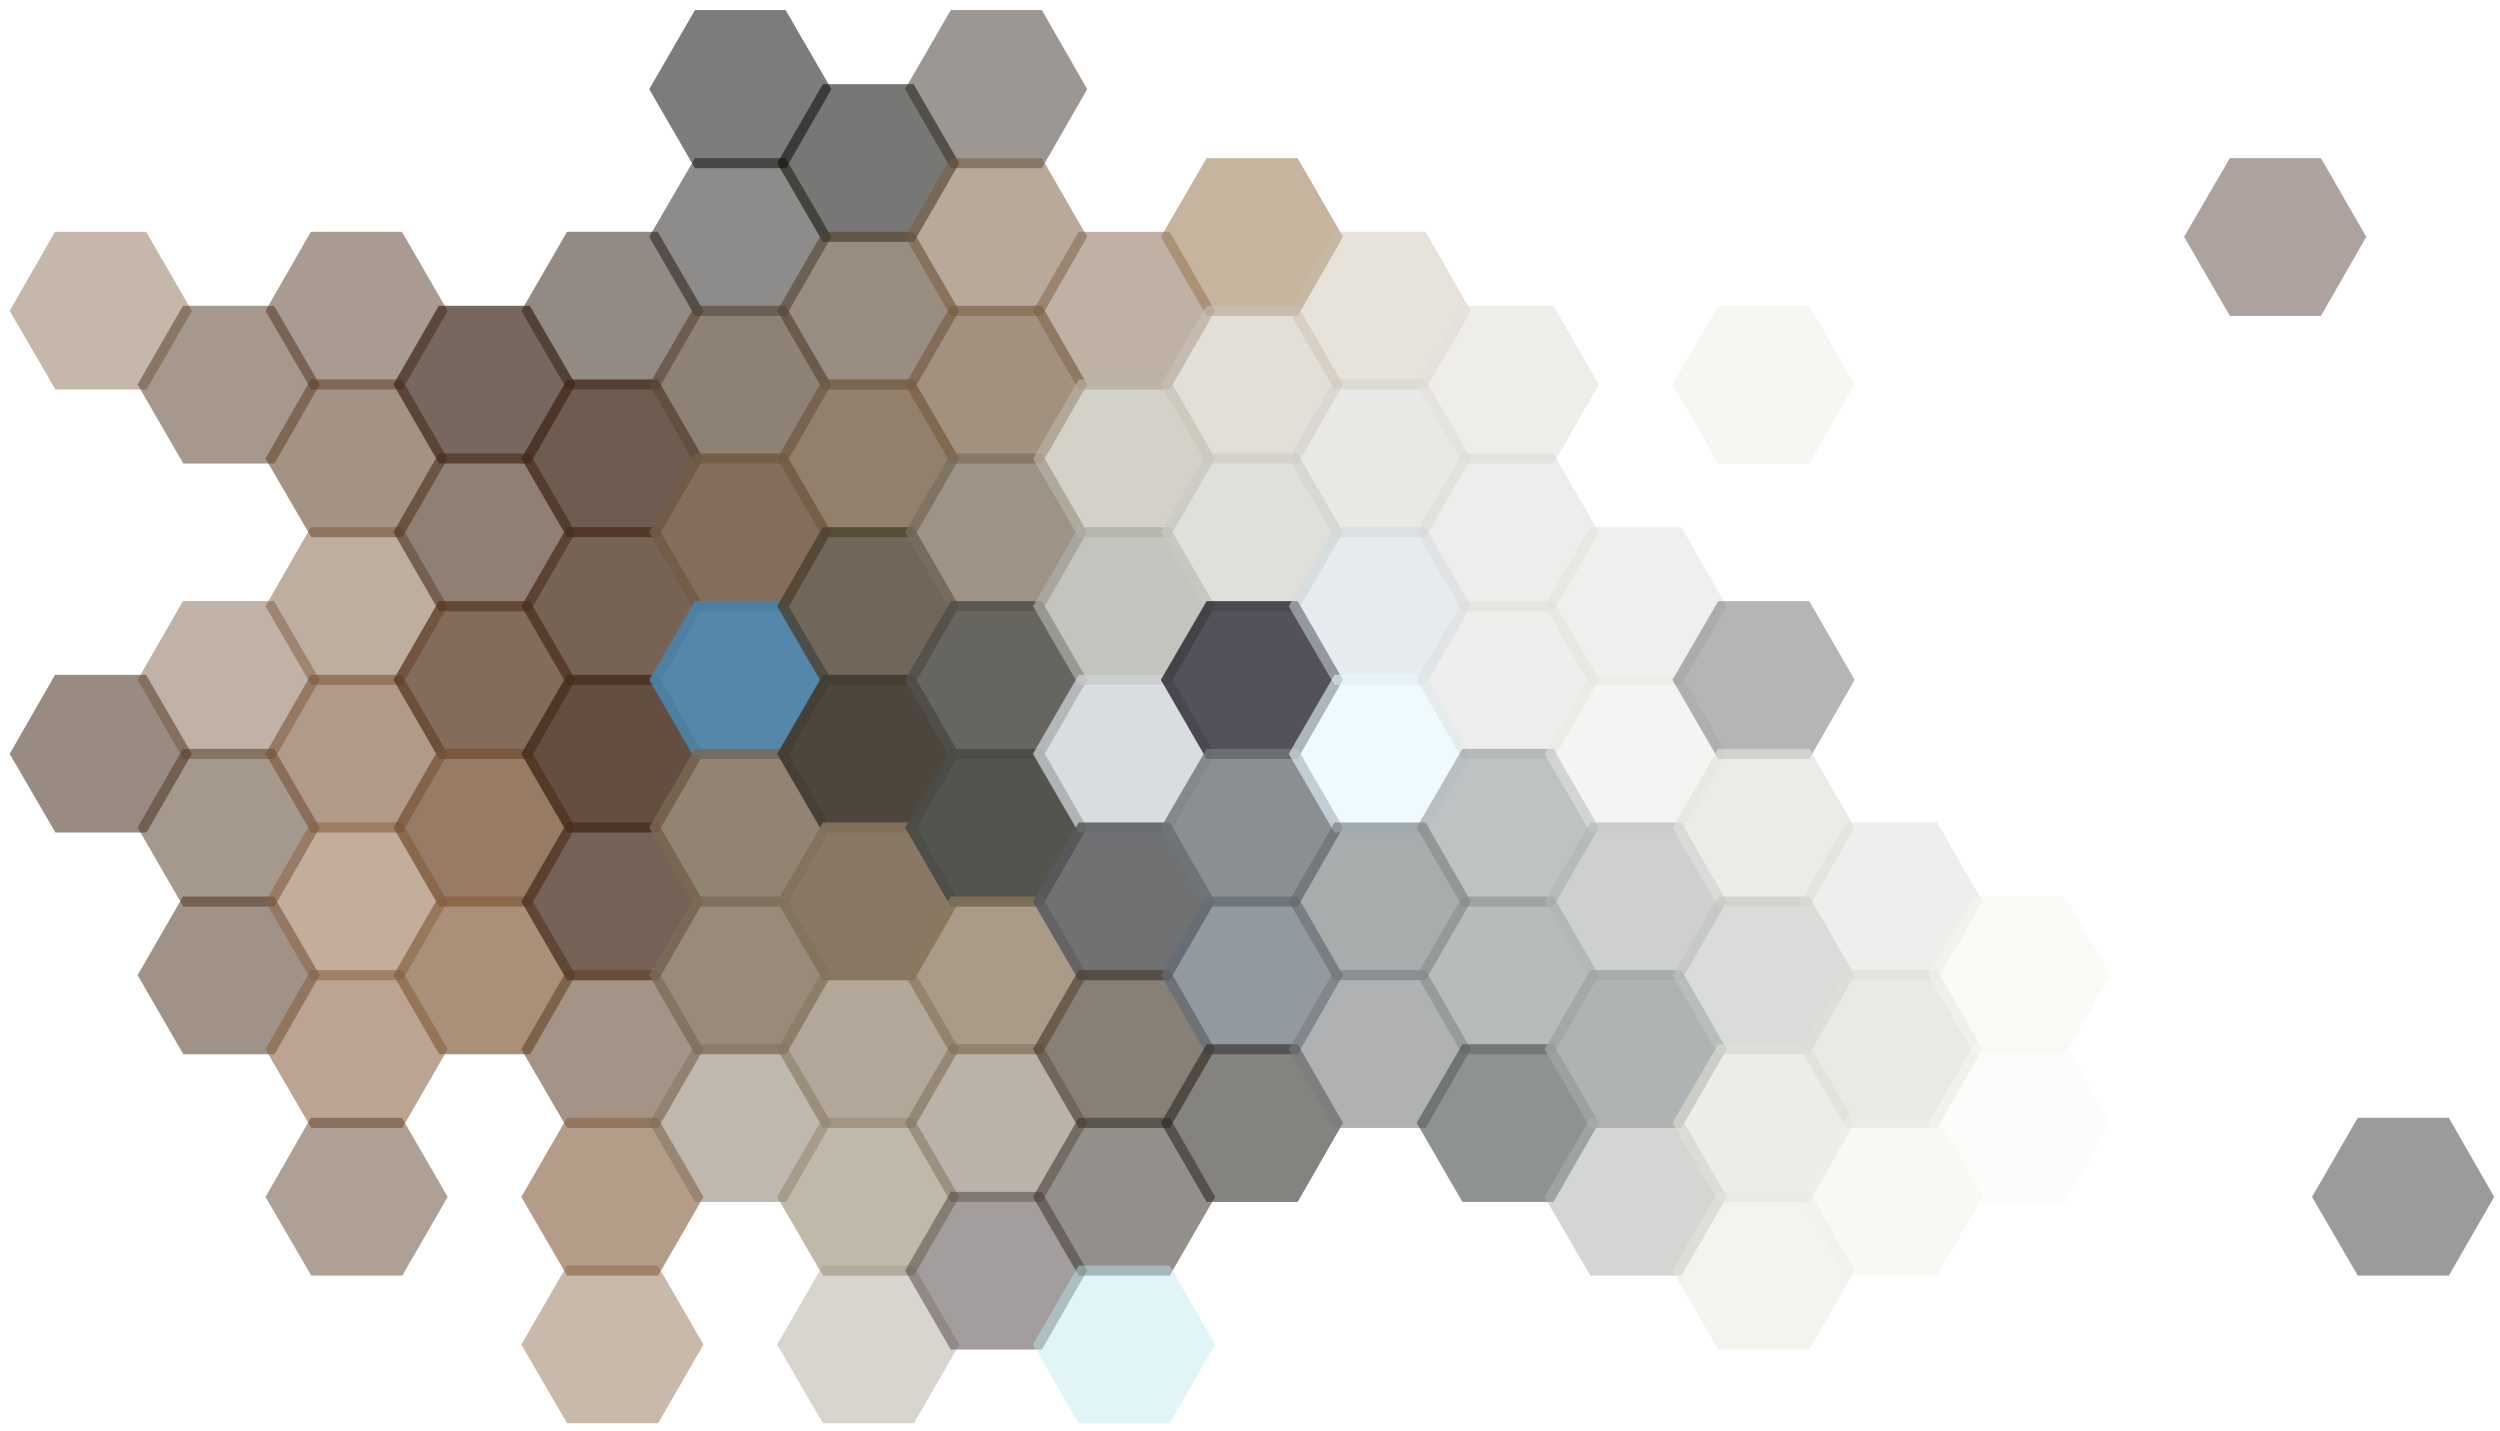
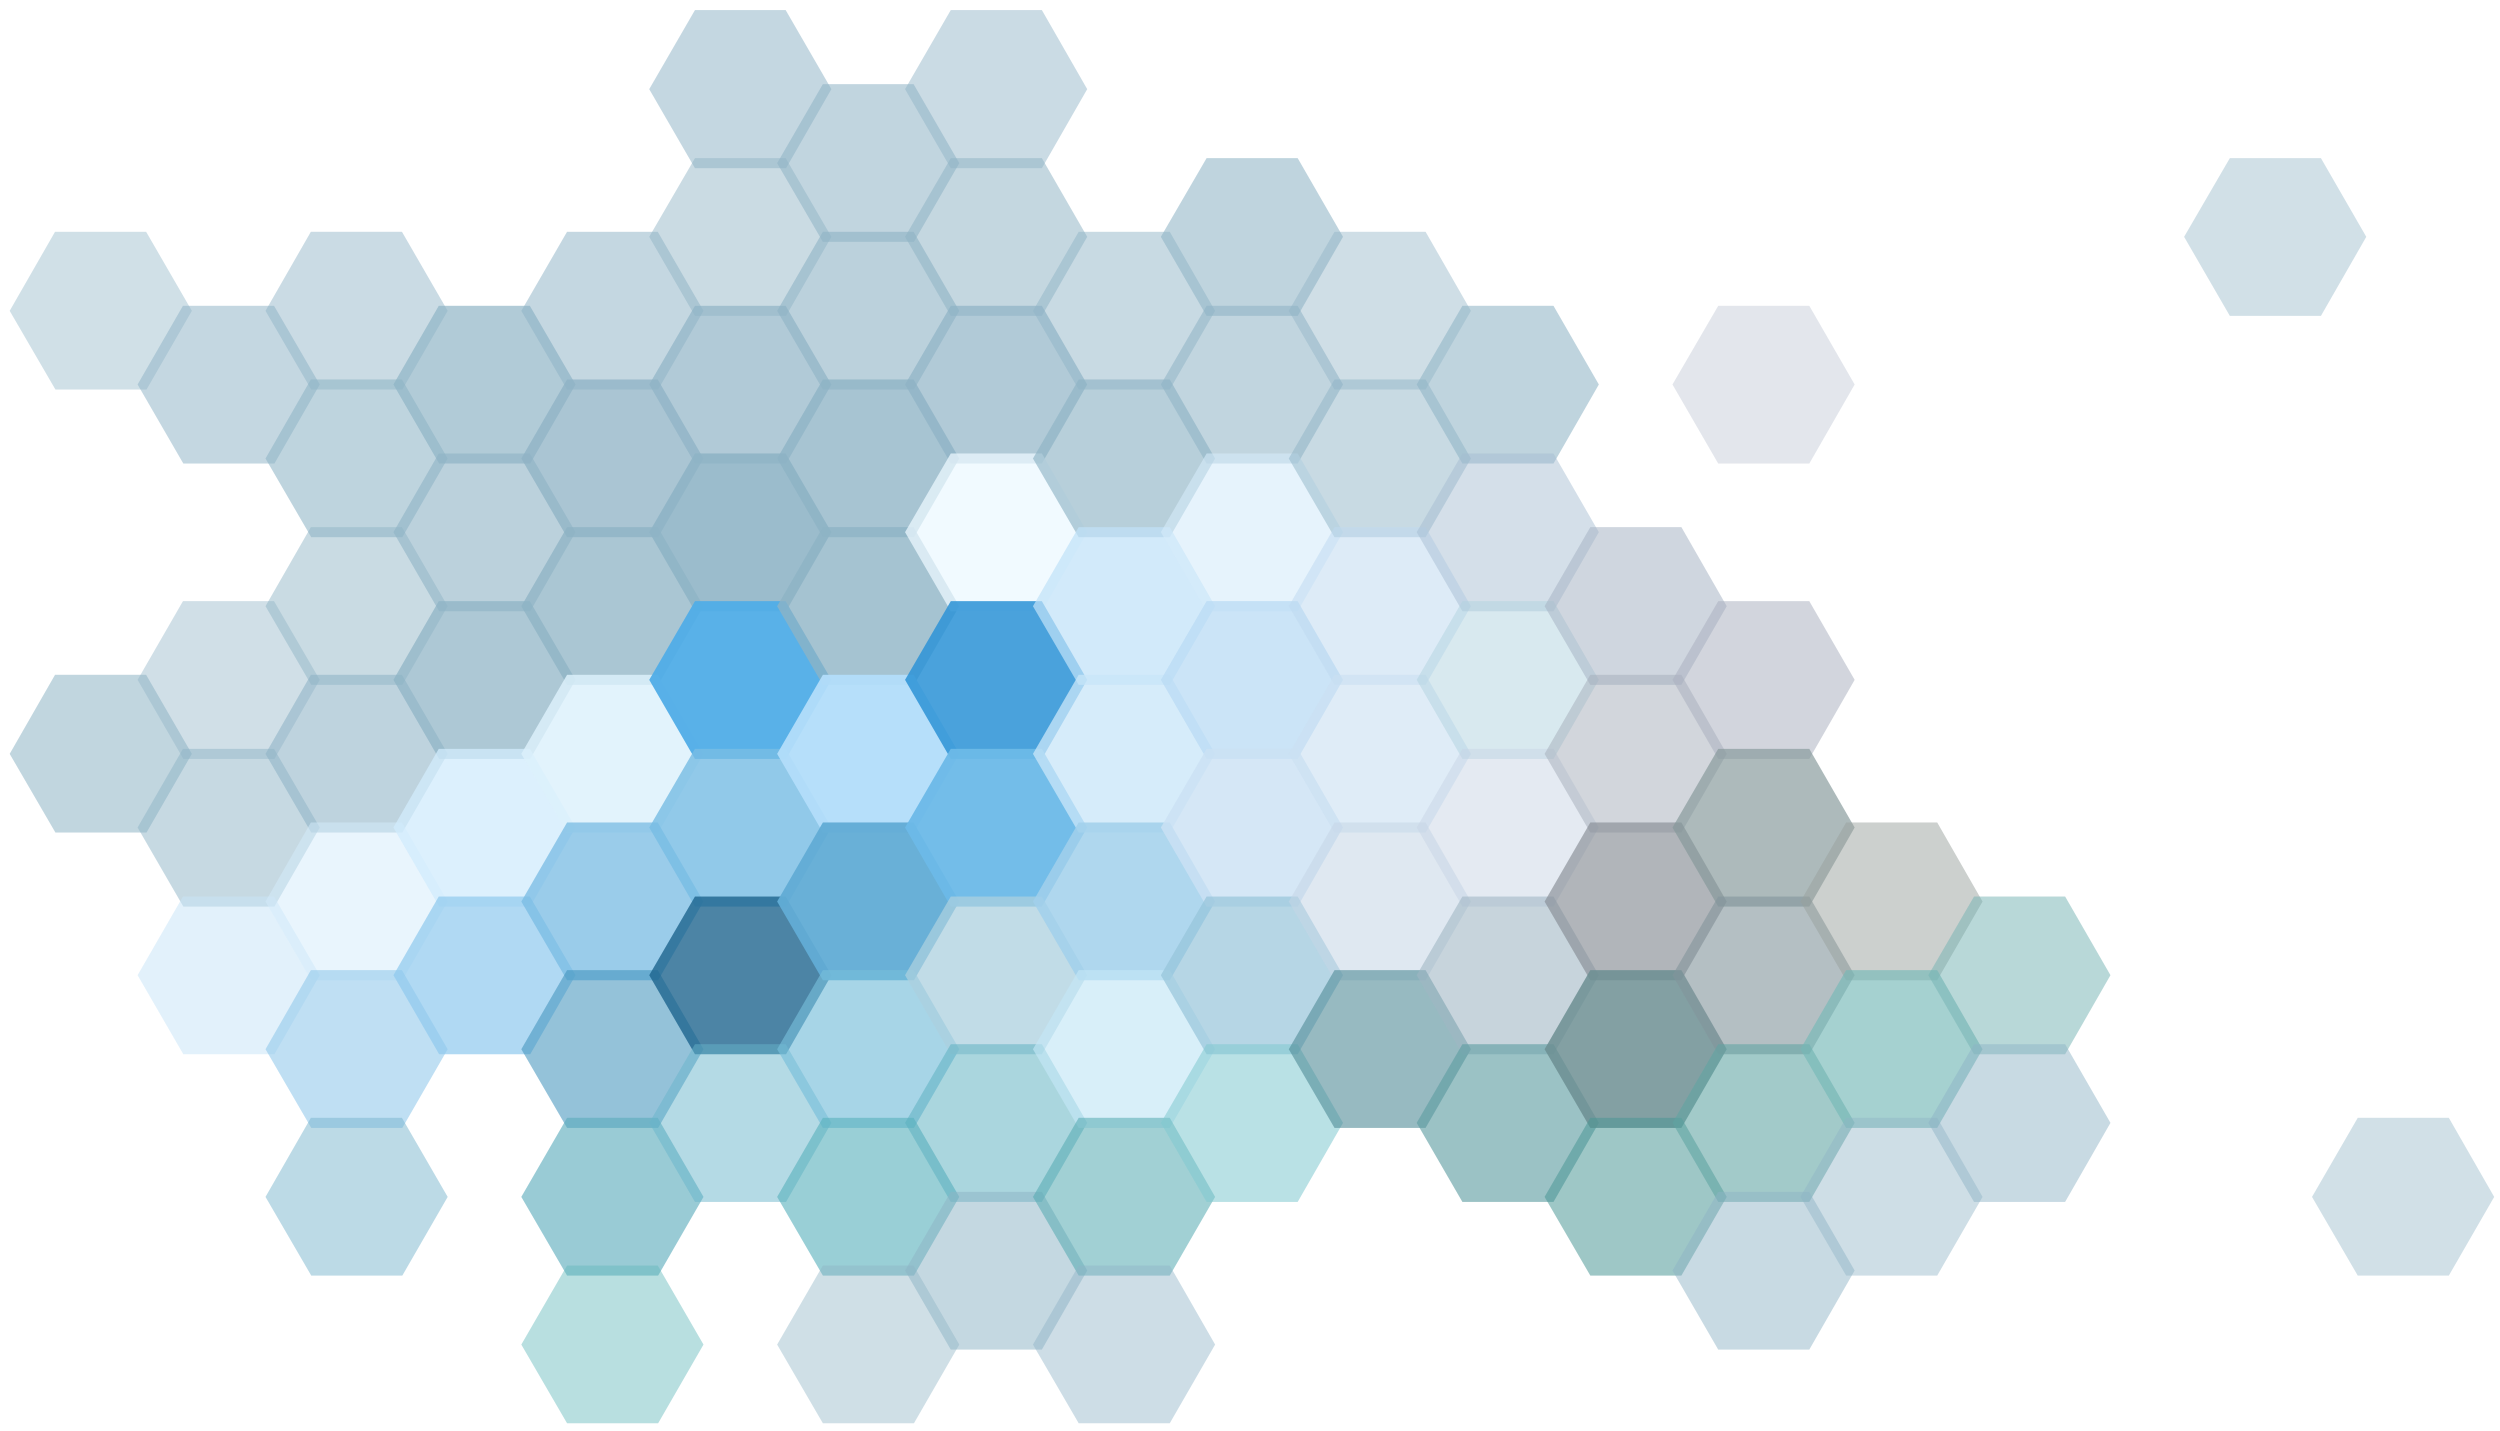
<svg xmlns="http://www.w3.org/2000/svg" viewBox="7 -23 645 369" width="645" height="369">
-   <polygon points="56.5,57.2 44.8,77.5 21.3,77.5 9.5,57.2 21.2,36.8 44.7,36.8" fill="rgb(116,80,47)" fill-opacity="0.412" />
-   <polygon points="56.5,171.5 44.8,191.8 21.3,191.8 9.5,171.5 21.2,151.1 44.7,151.1" fill="rgb(67,41,23)" fill-opacity="0.540" />
-   <polygon points="89.5,76.2 77.8,96.6 54.3,96.6 42.5,76.2 54.2,55.9 77.7,55.9" fill="rgb(84,59,37)" fill-opacity="0.522" />
-   <polygon points="89.5,152.4 77.8,172.8 54.3,172.8 42.5,152.4 54.2,132.1 77.7,132.1" fill="rgb(106,73,45)" fill-opacity="0.421" />
-   <polygon points="89.5,190.5 77.8,210.9 54.3,210.9 42.5,190.5 54.2,170.2 77.7,170.2" fill="rgb(77,52,31)" fill-opacity="0.503" />
-   <polygon points="89.5,228.6 77.8,249.0 54.3,249.0 42.5,228.6 54.2,208.3 77.7,208.3" fill="rgb(73,46,25)" fill-opacity="0.520" />
-   <polygon points="122.5,57.2 110.8,77.5 87.3,77.5 75.5,57.2 87.2,36.8 110.7,36.8" fill="rgb(70,37,21)" fill-opacity="0.461" />
-   <polygon points="122.5,95.3 110.8,115.6 87.3,115.6 75.5,95.3 87.2,74.9 110.7,74.9" fill="rgb(97,66,41)" fill-opacity="0.574" />
-   <polygon points="122.5,133.4 110.8,153.7 87.3,153.7 75.5,133.4 87.2,113.0 110.7,113.0" fill="rgb(118,84,52)" fill-opacity="0.469" />
-   <polygon points="122.5,171.5 110.8,191.8 87.3,191.8 75.5,171.5 87.2,151.1 110.7,151.1" fill="rgb(117,80,49)" fill-opacity="0.572" />
-   <polygon points="122.5,209.6 110.8,229.9 87.3,229.9 75.5,209.6 87.2,189.2 110.7,189.2" fill="rgb(140,97,61)" fill-opacity="0.512" />
-   <polygon points="122.5,247.7 110.8,268.0 87.3,268.0 75.5,247.7 87.2,227.3 110.7,227.3" fill="rgb(135,95,62)" fill-opacity="0.569" />
-   <polygon points="122.5,285.8 110.8,306.1 87.3,306.1 75.5,285.8 87.2,265.4 110.7,265.4" fill="rgb(86,57,34)" fill-opacity="0.478" />
-   <polygon points="155.5,76.2 143.8,96.6 120.3,96.6 108.5,76.2 120.2,55.9 143.7,55.9" fill="rgb(58,34,21)" fill-opacity="0.686" />
-   <polygon points="155.5,114.3 143.8,134.7 120.3,134.7 108.5,114.3 120.2,94.0 143.7,94.0" fill="rgb(71,44,26)" fill-opacity="0.604" />
-   <polygon points="155.5,152.4 143.8,172.8 120.3,172.8 108.5,152.4 120.2,132.1 143.7,132.1" fill="rgb(84,52,30)" fill-opacity="0.722" />
-   <polygon points="155.5,190.5 143.8,210.9 120.3,210.9 108.5,190.5 120.2,170.2 143.7,170.2" fill="rgb(119,83,53)" fill-opacity="0.764" />
-   <polygon points="155.5,228.6 143.8,249.0 120.3,249.0 108.5,228.6 120.2,208.3 143.7,208.3" fill="rgb(134,97,63)" fill-opacity="0.700" />
-   <polygon points="188.5,57.2 176.8,77.5 153.3,77.5 141.5,57.2 153.3,36.8 176.7,36.8" fill="rgb(50,30,18)" fill-opacity="0.517" />
-   <polygon points="188.5,95.3 176.8,115.6 153.3,115.6 141.5,95.3 153.3,74.9 176.7,74.9" fill="rgb(64,39,24)" fill-opacity="0.751" />
-   <polygon points="188.5,133.4 176.8,153.7 153.3,153.7 141.5,133.4 153.3,113.0 176.7,113.0" fill="rgb(73,46,29)" fill-opacity="0.743" />
-   <polygon points="188.5,171.5 176.8,191.8 153.3,191.8 141.5,171.5 153.3,151.1 176.7,151.1" fill="rgb(71,45,29)" fill-opacity="0.837" />
-   <polygon points="188.5,209.6 176.8,229.9 153.3,229.9 141.5,209.6 153.3,189.2 176.7,189.2" fill="rgb(72,46,31)" fill-opacity="0.752" />
-   <polygon points="188.5,247.7 176.8,268.0 153.3,268.0 141.5,247.7 153.3,227.3 176.7,227.3" fill="rgb(92,64,41)" fill-opacity="0.555" />
-   <polygon points="188.5,285.8 176.8,306.1 153.3,306.1 141.5,285.8 153.3,265.4 176.7,265.4" fill="rgb(133,98,66)" fill-opacity="0.625" />
-   <polygon points="188.5,323.9 176.8,344.2 153.3,344.2 141.5,323.9 153.3,303.5 176.7,303.5" fill="rgb(136,101,68)" fill-opacity="0.450" />
-   <polygon points="221.5,0.0 209.8,20.4 186.3,20.4 174.5,0.0 186.3,-20.4 209.7,-20.4" fill="rgb(3,3,2)" fill-opacity="0.516" />
-   <polygon points="221.5,38.1 209.8,58.5 186.3,58.5 174.5,38.1 186.3,17.8 209.7,17.8" fill="rgb(14,10,7)" fill-opacity="0.465" />
-   <polygon points="221.5,76.2 209.8,96.6 186.3,96.6 174.5,76.2 186.3,55.9 209.7,55.9" fill="rgb(92,74,56)" fill-opacity="0.695" />
-   <polygon points="221.5,114.3 209.8,134.7 186.3,134.7 174.5,114.3 186.3,94.0 209.7,94.0" fill="rgb(114,92,70)" fill-opacity="0.885" />
-   <polygon points="221.5,152.4 209.8,172.8 186.3,172.8 174.5,152.4 186.3,132.1 209.7,132.1" fill="rgb(76,129,166)" fill-opacity="0.950" />
-   <polygon points="221.5,190.5 209.8,210.9 186.3,210.9 174.5,190.5 186.3,170.2 209.7,170.2" fill="rgb(122,105,84)" fill-opacity="0.813" />
-   <polygon points="221.5,228.6 209.8,249.0 186.3,249.0 174.5,228.6 186.3,208.3 209.7,208.3" fill="rgb(124,108,87)" fill-opacity="0.783" />
-   <polygon points="221.5,266.7 209.8,287.1 186.3,287.1 174.5,266.7 186.3,246.4 209.7,246.4" fill="rgb(126,112,92)" fill-opacity="0.495" />
-   <polygon points="254.5,19.1 242.8,39.4 219.3,39.4 207.5,19.1 219.3,-1.3 242.7,-1.3" fill="rgb(6,6,3)" fill-opacity="0.543" />
-   <polygon points="254.5,57.2 242.8,77.5 219.3,77.5 207.5,57.2 219.3,36.8 242.7,36.8" fill="rgb(85,66,46)" fill-opacity="0.600" />
-   <polygon points="254.5,95.3 242.8,115.6 219.3,115.6 207.5,95.3 219.3,74.9 242.7,74.9" fill="rgb(115,91,66)" fill-opacity="0.770" />
-   <polygon points="254.5,133.4 242.8,153.7 219.3,153.7 207.5,133.4 219.3,113.0 242.7,113.0" fill="rgb(75,62,46)" fill-opacity="0.791" />
-   <polygon points="254.5,171.5 242.8,191.8 219.3,191.8 207.5,171.5 219.3,151.1 242.7,151.1" fill="rgb(68,61,51)" fill-opacity="0.950" />
-   <polygon points="254.5,209.6 242.8,229.9 219.3,229.9 207.5,209.6 219.3,189.2 242.7,189.2" fill="rgb(132,114,92)" fill-opacity="0.950" />
-   <polygon points="254.5,247.7 242.8,268.0 219.3,268.0 207.5,247.7 219.3,227.3 242.7,227.3" fill="rgb(135,119,95)" fill-opacity="0.643" />
-   <polygon points="254.5,285.8 242.8,306.1 219.3,306.1 207.5,285.8 219.3,265.4 242.7,265.4" fill="rgb(152,139,115)" fill-opacity="0.613" />
-   <polygon points="254.5,323.9 242.8,344.2 219.3,344.2 207.5,323.9 219.3,303.5 242.7,303.5" fill="rgb(162,153,140)" fill-opacity="0.419" />
-   <polygon points="287.5,0.0 275.8,20.4 252.3,20.4 240.5,0.0 252.3,-20.4 275.8,-20.4" fill="rgb(46,34,24)" fill-opacity="0.472" />
-   <polygon points="287.5,38.1 275.8,58.5 252.3,58.5 240.5,38.1 252.3,17.8 275.8,17.8" fill="rgb(119,91,63)" fill-opacity="0.520" />
-   <polygon points="287.5,76.2 275.8,96.6 252.3,96.6 240.5,76.2 252.3,55.9 275.8,55.9" fill="rgb(122,96,69)" fill-opacity="0.684" />
-   <polygon points="287.5,114.3 275.8,134.7 252.3,134.7 240.5,114.3 252.3,94.0 275.8,94.0" fill="rgb(123,111,93)" fill-opacity="0.742" />
-   <polygon points="287.5,152.4 275.8,172.8 252.3,172.8 240.5,152.4 252.3,132.1 275.8,132.1" fill="rgb(81,79,74)" fill-opacity="0.872" />
-   <polygon points="287.5,190.5 275.8,210.9 252.3,210.9 240.5,190.5 252.3,170.2 275.8,170.2" fill="rgb(76,76,71)" fill-opacity="0.950" />
-   <polygon points="287.5,228.6 275.8,249.0 252.3,249.0 240.5,228.6 252.3,208.3 275.8,208.3" fill="rgb(139,120,94)" fill-opacity="0.741" />
-   <polygon points="287.5,266.7 275.8,287.1 252.3,287.1 240.5,266.7 252.3,246.4 275.8,246.4" fill="rgb(122,107,86)" fill-opacity="0.511" />
-   <polygon points="287.5,304.8 275.8,325.2 252.3,325.2 240.5,304.8 252.3,284.5 275.8,284.5" fill="rgb(77,68,66)" fill-opacity="0.518" />
-   <polygon points="320.5,57.2 308.8,77.5 285.3,77.5 273.5,57.2 285.3,36.8 308.8,36.8" fill="rgb(124,96,67)" fill-opacity="0.492" />
-   <polygon points="320.5,95.3 308.8,115.6 285.3,115.6 273.5,95.3 285.3,74.9 308.8,74.9" fill="rgb(188,183,169)" fill-opacity="0.629" />
-   <polygon points="320.5,133.4 308.8,153.7 285.3,153.7 273.5,133.4 285.3,113.0 308.8,113.0" fill="rgb(173,173,166)" fill-opacity="0.716" />
-   <polygon points="320.5,171.5 308.8,191.8 285.3,191.8 273.5,171.5 285.3,151.1 308.8,151.1" fill="rgb(206,211,213)" fill-opacity="0.759" />
-   <polygon points="320.5,209.6 308.8,229.9 285.3,229.9 273.5,209.6 285.3,189.2 308.8,189.2" fill="rgb(88,89,91)" fill-opacity="0.854" />
-   <polygon points="320.5,247.7 308.8,268.0 285.3,268.0 273.5,247.7 285.3,227.3 308.8,227.3" fill="rgb(74,62,48)" fill-opacity="0.653" />
-   <polygon points="320.5,285.8 308.8,306.1 285.3,306.1 273.5,285.8 285.3,265.4 308.8,265.4" fill="rgb(56,49,41)" fill-opacity="0.541" />
-   <polygon points="320.5,323.9 308.8,344.2 285.3,344.2 273.5,323.9 285.3,303.5 308.8,303.5" fill="rgb(186,231,240)" fill-opacity="0.445" />
-   <polygon points="353.5,38.1 341.8,58.5 318.3,58.5 306.5,38.1 318.3,17.8 341.8,17.8" fill="rgb(156,123,85)" fill-opacity="0.565" />
-   <polygon points="353.5,76.2 341.8,96.6 318.3,96.6 306.5,76.2 318.3,55.9 341.8,55.9" fill="rgb(202,195,184)" fill-opacity="0.545" />
-   <polygon points="353.5,114.3 341.8,134.7 318.3,134.7 306.5,114.3 318.3,94.0 341.8,94.0" fill="rgb(201,202,193)" fill-opacity="0.597" />
-   <polygon points="353.5,152.4 341.8,172.8 318.3,172.8 306.5,152.4 318.3,132.1 341.8,132.1" fill="rgb(26,23,34)" fill-opacity="0.749" />
-   <polygon points="353.5,190.5 341.8,210.9 318.3,210.9 306.5,190.5 318.3,170.2 341.8,170.2" fill="rgb(112,117,120)" fill-opacity="0.812" />
-   <polygon points="353.5,228.6 341.8,249.0 318.3,249.0 306.5,228.6 318.3,208.3 341.8,208.3" fill="rgb(99,107,117)" fill-opacity="0.690" />
-   <polygon points="353.5,266.7 341.8,287.1 318.3,287.1 306.5,266.7 318.3,246.4 341.8,246.4" fill="rgb(35,32,27)" fill-opacity="0.551" />
-   <polygon points="386.5,57.2 374.8,77.5 351.3,77.5 339.5,57.2 351.3,36.8 374.8,36.8" fill="rgb(199,189,171)" fill-opacity="0.428" />
-   <polygon points="386.5,95.3 374.8,115.6 351.3,115.6 339.5,95.3 351.3,74.9 374.8,74.9" fill="rgb(207,207,198)" fill-opacity="0.484" />
-   <polygon points="386.5,133.4 374.8,153.7 351.3,153.7 339.5,133.4 351.3,113.0 374.8,113.0" fill="rgb(207,216,224)" fill-opacity="0.526" />
-   <polygon points="386.5,171.5 374.8,191.8 351.3,191.8 339.5,171.5 351.3,151.1 374.8,151.1" fill="rgb(229,246,253)" fill-opacity="0.608" />
-   <polygon points="386.5,209.6 374.8,229.9 351.3,229.9 339.5,209.6 351.3,189.2 374.8,189.2" fill="rgb(99,105,108)" fill-opacity="0.552" />
-   <polygon points="386.5,247.7 374.8,268.0 351.3,268.0 339.5,247.7 351.3,227.3 374.8,227.3" fill="rgb(120,124,127)" fill-opacity="0.586" />
-   <polygon points="419.5,76.2 407.8,96.6 384.3,96.6 372.5,76.2 384.3,55.9 407.8,55.9" fill="rgb(227,224,217)" fill-opacity="0.569" />
-   <polygon points="419.5,114.3 407.8,134.7 384.3,134.7 372.5,114.3 384.3,94.0 407.8,94.0" fill="rgb(217,218,212)" fill-opacity="0.470" />
-   <polygon points="419.5,152.4 407.8,172.8 384.3,172.8 372.5,152.4 384.3,132.1 407.8,132.1" fill="rgb(220,221,216)" fill-opacity="0.494" />
-   <polygon points="419.5,190.5 407.8,210.9 384.3,210.9 372.5,190.5 384.3,170.2 407.8,170.2" fill="rgb(122,127,128)" fill-opacity="0.480" />
-   <polygon points="419.5,228.6 407.8,249.0 384.3,249.0 372.5,228.6 384.3,208.3 407.8,208.3" fill="rgb(133,141,140)" fill-opacity="0.589" />
-   <polygon points="419.5,266.7 407.8,287.1 384.3,287.1 372.5,266.7 384.3,246.4 407.8,246.4" fill="rgb(75,80,80)" fill-opacity="0.618" />
-   <polygon points="452.5,133.4 440.8,153.7 417.3,153.7 405.5,133.4 417.3,113.0 440.8,113.0" fill="rgb(225,226,221)" fill-opacity="0.533" />
-   <polygon points="452.5,171.5 440.8,191.8 417.3,191.8 405.5,171.5 417.3,151.1 440.8,151.1" fill="rgb(232,233,228)" fill-opacity="0.487" />
-   <polygon points="452.5,209.6 440.8,229.9 417.3,229.9 405.5,209.6 417.3,189.2 440.8,189.2" fill="rgb(177,182,179)" fill-opacity="0.640" />
-   <polygon points="452.5,247.7 440.8,268.0 417.3,268.0 405.5,247.7 417.3,227.3 440.8,227.3" fill="rgb(161,165,164)" fill-opacity="0.839" />
-   <polygon points="452.5,285.8 440.8,306.1 417.3,306.1 405.5,285.8 417.3,265.4 440.8,265.4" fill="rgb(175,178,172)" fill-opacity="0.529" />
-   <polygon points="485.5,76.2 473.8,96.6 450.3,96.6 438.5,76.2 450.3,55.9 473.8,55.9" fill="rgb(236,235,228)" fill-opacity="0.415" />
-   <polygon points="485.5,152.4 473.8,172.8 450.3,172.8 438.5,152.4 450.3,132.1 473.8,132.1" fill="rgb(109,113,115)" fill-opacity="0.522" />
-   <polygon points="485.5,190.5 473.8,210.9 450.3,210.9 438.5,190.5 450.3,170.2 473.8,170.2" fill="rgb(225,226,221)" fill-opacity="0.665" />
-   <polygon points="485.5,228.6 473.8,249.0 450.3,249.0 438.5,228.6 450.3,208.3 473.8,208.3" fill="rgb(194,196,192)" fill-opacity="0.600" />
-   <polygon points="485.5,266.7 473.8,287.1 450.3,287.1 438.5,266.7 450.3,246.4 473.8,246.4" fill="rgb(223,224,218)" fill-opacity="0.580" />
-   <polygon points="485.5,304.8 473.8,325.2 450.3,325.2 438.5,304.8 450.3,284.5 473.8,284.5" fill="rgb(232,231,221)" fill-opacity="0.482" />
-   <polygon points="518.5,209.6 506.8,229.9 483.3,229.9 471.5,209.6 483.3,189.2 506.8,189.2" fill="rgb(221,222,217)" fill-opacity="0.497" />
-   <polygon points="518.5,247.7 506.8,268.0 483.3,268.0 471.5,247.7 483.3,227.3 506.8,227.3" fill="rgb(221,222,214)" fill-opacity="0.651" />
-   <polygon points="518.5,285.8 506.8,306.1 483.3,306.1 471.5,285.8 483.3,265.4 506.8,265.4" fill="rgb(238,238,231)" fill-opacity="0.432" />
-   <polygon points="551.5,228.6 539.8,249.0 516.3,249.0 504.5,228.6 516.3,208.3 539.8,208.3" fill="rgb(248,246,241)" fill-opacity="0.508" />
-   <polygon points="551.5,266.7 539.8,287.1 516.3,287.1 504.5,266.7 516.3,246.4 539.8,246.4" fill="rgb(248,249,245)" fill-opacity="0.483" />
-   <polygon points="617.5,38.1 605.8,58.5 582.3,58.5 570.5,38.1 582.3,17.8 605.8,17.8" fill="rgb(54,27,15)" fill-opacity="0.409" />
-   <polygon points="650.5,285.8 638.8,306.1 615.3,306.1 603.5,285.8 615.3,265.4 638.8,265.4" fill="rgb(12,12,10)" fill-opacity="0.408" />
+   <polygon points="56.5,57.2 44.8,77.5 21.3,77.5 9.5,57.2 21.2,36.8 44.7,36.8" fill="rgb(142,179,197)" fill-opacity="0.412" />
+   <polygon points="56.5,171.5 44.8,191.8 21.3,191.8 9.5,171.5 21.2,151.1 44.7,151.1" fill="rgb(142,179,197)" fill-opacity="0.540" />
+   <polygon points="89.5,76.2 77.8,96.6 54.3,96.6 42.5,76.2 54.2,55.9 77.7,55.9" fill="rgb(142,179,197)" fill-opacity="0.522" />
+   <polygon points="89.5,152.4 77.8,172.8 54.3,172.8 42.5,152.4 54.2,132.1 77.7,132.1" fill="rgb(142,179,197)" fill-opacity="0.421" />
+   <polygon points="89.5,190.5 77.8,210.9 54.3,210.9 42.5,190.5 54.2,170.2 77.7,170.2" fill="rgb(142,179,197)" fill-opacity="0.503" />
+   <polygon points="89.5,228.6 77.8,249.0 54.3,249.0 42.5,228.6 54.2,208.3 77.7,208.3" fill="rgb(201,229,249)" fill-opacity="0.520" />
+   <polygon points="122.5,57.2 110.8,77.5 87.3,77.5 75.5,57.2 87.2,36.8 110.7,36.8" fill="rgb(142,179,197)" fill-opacity="0.461" />
+   <polygon points="122.5,95.3 110.8,115.6 87.3,115.6 75.5,95.3 87.2,74.9 110.7,74.9" fill="rgb(142,179,197)" fill-opacity="0.574" />
+   <polygon points="122.5,133.4 110.8,153.7 87.3,153.7 75.5,133.4 87.2,113.0 110.7,113.0" fill="rgb(142,179,197)" fill-opacity="0.469" />
+   <polygon points="122.5,171.5 110.8,191.8 87.3,191.8 75.5,171.5 87.2,151.1 110.7,151.1" fill="rgb(142,179,197)" fill-opacity="0.572" />
+   <polygon points="122.5,209.6 110.8,229.9 87.3,229.9 75.5,209.6 87.2,189.2 110.7,189.2" fill="rgb(214,236,252)" fill-opacity="0.512" />
+   <polygon points="122.5,247.7 110.8,268.0 87.3,268.0 75.5,247.7 87.2,227.3 110.7,227.3" fill="rgb(143,199,233)" fill-opacity="0.569" />
+   <polygon points="122.5,285.8 110.8,306.1 87.3,306.1 75.5,285.8 87.2,265.4 110.7,265.4" fill="rgb(115,178,204)" fill-opacity="0.478" />
+   <polygon points="155.5,76.2 143.8,96.6 120.3,96.6 108.5,76.2 120.2,55.9 143.7,55.9" fill="rgb(142,179,197)" fill-opacity="0.686" />
+   <polygon points="155.5,114.3 143.8,134.7 120.3,134.7 108.5,114.3 120.2,94.0 143.7,94.0" fill="rgb(142,179,197)" fill-opacity="0.604" />
+   <polygon points="155.5,152.4 143.8,172.8 120.3,172.8 108.5,152.4 120.2,132.1 143.7,132.1" fill="rgb(142,179,197)" fill-opacity="0.722" />
+   <polygon points="155.5,190.5 143.8,210.9 120.3,210.9 108.5,190.5 120.2,170.2 143.7,170.2" fill="rgb(209,235,252)" fill-opacity="0.764" />
+   <polygon points="155.5,228.6 143.8,249.0 120.3,249.0 108.5,228.6 120.2,208.3 143.7,208.3" fill="rgb(143,202,238)" fill-opacity="0.700" />
+   <polygon points="188.5,57.2 176.8,77.5 153.3,77.5 141.5,57.2 153.3,36.8 176.7,36.8" fill="rgb(142,179,197)" fill-opacity="0.517" />
+   <polygon points="188.5,95.3 176.8,115.6 153.3,115.6 141.5,95.3 153.3,74.9 176.7,74.9" fill="rgb(142,179,197)" fill-opacity="0.751" />
+   <polygon points="188.5,133.4 176.8,153.7 153.3,153.7 141.5,133.4 153.3,113.0 176.7,113.0" fill="rgb(142,179,197)" fill-opacity="0.743" />
+   <polygon points="188.5,171.5 176.8,191.8 153.3,191.8 141.5,171.5 153.3,151.1 176.7,151.1" fill="rgb(221,241,252)" fill-opacity="0.837" />
+   <polygon points="188.5,209.6 176.8,229.9 153.3,229.9 141.5,209.6 153.3,189.2 176.7,189.2" fill="rgb(121,187,227)" fill-opacity="0.752" />
+   <polygon points="188.5,247.7 176.8,268.0 153.3,268.0 141.5,247.7 153.3,227.3 176.7,227.3" fill="rgb(63,146,187)" fill-opacity="0.555" />
+   <polygon points="188.5,285.8 176.8,306.1 153.3,306.1 141.5,285.8 153.3,265.4 176.7,265.4" fill="rgb(91,171,188)" fill-opacity="0.625" />
+   <polygon points="188.5,323.9 176.8,344.2 153.3,344.2 141.5,323.9 153.3,303.5 176.7,303.5" fill="rgb(98,184,186)" fill-opacity="0.450" />
+   <polygon points="221.5,0.0 209.8,20.4 186.3,20.4 174.5,0.0 186.3,-20.4 209.7,-20.4" fill="rgb(142,179,197)" fill-opacity="0.516" />
+   <polygon points="221.5,38.1 209.8,58.5 186.3,58.5 174.5,38.1 186.3,17.8 209.7,17.8" fill="rgb(142,179,197)" fill-opacity="0.465" />
+   <polygon points="221.5,76.2 209.8,96.6 186.3,96.6 174.5,76.2 186.3,55.9 209.7,55.9" fill="rgb(142,179,197)" fill-opacity="0.695" />
+   <polygon points="221.5,114.3 209.8,134.7 186.3,134.7 174.5,114.3 186.3,94.0 209.7,94.0" fill="rgb(142,179,197)" fill-opacity="0.885" />
+   <polygon points="221.5,152.4 209.8,172.8 186.3,172.8 174.5,152.4 186.3,132.1 209.7,132.1" fill="rgb(81,174,231)" fill-opacity="0.950" />
+   <polygon points="221.5,190.5 209.8,210.9 186.3,210.9 174.5,190.5 186.3,170.2 209.7,170.2" fill="rgb(121,189,229)" fill-opacity="0.813" />
+   <polygon points="221.5,228.6 209.8,249.0 186.3,249.0 174.5,228.6 186.3,208.3 209.7,208.3" fill="rgb(27,99,140)" fill-opacity="0.783" />
+   <polygon points="221.5,266.7 209.8,287.1 186.3,287.1 174.5,266.7 186.3,246.4 209.7,246.4" fill="rgb(104,181,202)" fill-opacity="0.495" />
+   <polygon points="254.5,19.1 242.8,39.4 219.3,39.4 207.5,19.1 219.3,-1.3 242.7,-1.3" fill="rgb(142,179,197)" fill-opacity="0.543" />
+   <polygon points="254.5,57.2 242.8,77.5 219.3,77.5 207.5,57.2 219.3,36.8 242.7,36.8" fill="rgb(142,179,197)" fill-opacity="0.600" />
+   <polygon points="254.5,95.3 242.8,115.6 219.3,115.6 207.5,95.3 219.3,74.9 242.7,74.9" fill="rgb(142,179,197)" fill-opacity="0.770" />
+   <polygon points="254.5,133.4 242.8,153.7 219.3,153.7 207.5,133.4 219.3,113.0 242.7,113.0" fill="rgb(142,179,197)" fill-opacity="0.791" />
+   <polygon points="254.5,171.5 242.8,191.8 219.3,191.8 207.5,171.5 219.3,151.1 242.7,151.1" fill="rgb(179,222,250)" fill-opacity="0.950" />
+   <polygon points="254.5,209.6 242.8,229.9 219.3,229.9 207.5,209.6 219.3,189.2 242.7,189.2" fill="rgb(98,172,213)" fill-opacity="0.950" />
+   <polygon points="254.5,247.7 242.8,268.0 219.3,268.0 207.5,247.7 219.3,227.3 242.7,227.3" fill="rgb(119,190,218)" fill-opacity="0.643" />
+   <polygon points="254.5,285.8 242.8,306.1 219.3,306.1 207.5,285.8 219.3,265.4 242.7,265.4" fill="rgb(88,176,187)" fill-opacity="0.613" />
+   <polygon points="254.5,323.9 242.8,344.2 219.3,344.2 207.5,323.9 219.3,303.5 242.7,303.5" fill="rgb(142,179,197)" fill-opacity="0.419" />
+   <polygon points="287.5,0.0 275.8,20.4 252.3,20.4 240.5,0.0 252.3,-20.4 275.8,-20.4" fill="rgb(142,179,197)" fill-opacity="0.472" />
+   <polygon points="287.5,38.1 275.8,58.5 252.3,58.5 240.5,38.1 252.3,17.8 275.8,17.8" fill="rgb(142,179,197)" fill-opacity="0.520" />
+   <polygon points="287.5,76.2 275.8,96.6 252.3,96.6 240.5,76.2 252.3,55.9 275.8,55.9" fill="rgb(142,179,197)" fill-opacity="0.684" />
+   <polygon points="287.5,114.3 275.8,134.7 252.3,134.7 240.5,114.3 252.3,94.0 275.8,94.0" fill="rgb(236,248,254)" fill-opacity="0.742" />
+   <polygon points="287.5,152.4 275.8,172.8 252.3,172.8 240.5,152.4 252.3,132.1 275.8,132.1" fill="rgb(49,149,215)" fill-opacity="0.872" />
+   <polygon points="287.5,190.5 275.8,210.9 252.3,210.9 240.5,190.5 252.3,170.2 275.8,170.2" fill="rgb(108,186,232)" fill-opacity="0.950" />
+   <polygon points="287.5,228.6 275.8,249.0 252.3,249.0 240.5,228.6 252.3,208.3 275.8,208.3" fill="rgb(171,208,223)" fill-opacity="0.741" />
+   <polygon points="287.5,266.7 275.8,287.1 252.3,287.1 240.5,266.7 252.3,246.4 275.8,246.4" fill="rgb(89,175,191)" fill-opacity="0.511" />
+   <polygon points="287.5,304.8 275.8,325.2 252.3,325.2 240.5,304.8 252.3,284.5 275.8,284.5" fill="rgb(142,179,197)" fill-opacity="0.518" />
+   <polygon points="320.5,57.2 308.8,77.5 285.3,77.5 273.5,57.2 285.3,36.8 308.8,36.8" fill="rgb(142,179,197)" fill-opacity="0.492" />
+   <polygon points="320.5,95.3 308.8,115.6 285.3,115.6 273.5,95.3 285.3,74.9 308.8,74.9" fill="rgb(142,179,197)" fill-opacity="0.629" />
+   <polygon points="320.5,133.4 308.8,153.7 285.3,153.7 273.5,133.4 285.3,113.0 308.8,113.0" fill="rgb(193,226,249)" fill-opacity="0.716" />
+   <polygon points="320.5,171.5 308.8,191.8 285.3,191.8 273.5,171.5 285.3,151.1 308.8,151.1" fill="rgb(202,230,249)" fill-opacity="0.759" />
+   <polygon points="320.5,209.6 308.8,229.9 285.3,229.9 273.5,209.6 285.3,189.2 308.8,189.2" fill="rgb(162,208,235)" fill-opacity="0.854" />
+   <polygon points="320.5,247.7 308.8,268.0 285.3,268.0 273.5,247.7 285.3,227.3 308.8,227.3" fill="rgb(196,231,247)" fill-opacity="0.653" />
+   <polygon points="320.5,285.8 308.8,306.1 285.3,306.1 273.5,285.8 285.3,265.4 308.8,265.4" fill="rgb(82,169,175)" fill-opacity="0.541" />
+   <polygon points="320.5,323.9 308.8,344.2 285.3,344.2 273.5,323.9 285.3,303.5 308.8,303.5" fill="rgb(142,179,197)" fill-opacity="0.445" />
+   <polygon points="353.5,38.1 341.8,58.5 318.3,58.5 306.5,38.1 318.3,17.8 341.8,17.8" fill="rgb(142,179,197)" fill-opacity="0.565" />
+   <polygon points="353.5,76.2 341.8,96.6 318.3,96.6 306.5,76.2 318.3,55.9 341.8,55.9" fill="rgb(142,179,197)" fill-opacity="0.545" />
+   <polygon points="353.5,114.3 341.8,134.7 318.3,134.7 306.5,114.3 318.3,94.0 341.8,94.0" fill="rgb(213,235,250)" fill-opacity="0.597" />
+   <polygon points="353.5,152.4 341.8,172.8 318.3,172.8 306.5,152.4 318.3,132.1 341.8,132.1" fill="rgb(186,219,244)" fill-opacity="0.749" />
+   <polygon points="353.5,190.5 341.8,210.9 318.3,210.9 306.5,190.5 318.3,170.2 341.8,170.2" fill="rgb(203,225,243)" fill-opacity="0.812" />
+   <polygon points="353.5,228.6 341.8,249.0 318.3,249.0 306.5,228.6 318.3,208.3 341.8,208.3" fill="rgb(150,195,217)" fill-opacity="0.690" />
+   <polygon points="353.5,266.7 341.8,287.1 318.3,287.1 306.5,266.7 318.3,246.4 341.8,246.4" fill="rgb(130,201,208)" fill-opacity="0.551" />
+   <polygon points="386.5,57.2 374.8,77.5 351.3,77.5 339.5,57.2 351.3,36.8 374.8,36.8" fill="rgb(142,179,197)" fill-opacity="0.428" />
+   <polygon points="386.5,95.3 374.8,115.6 351.3,115.6 339.5,95.3 351.3,74.9 374.8,74.9" fill="rgb(142,179,197)" fill-opacity="0.484" />
+   <polygon points="386.5,133.4 374.8,153.7 351.3,153.7 339.5,133.4 351.3,113.0 374.8,113.0" fill="rgb(190,217,239)" fill-opacity="0.526" />
+   <polygon points="386.5,171.5 374.8,191.8 351.3,191.8 339.5,171.5 351.3,151.1 374.8,151.1" fill="rgb(203,224,241)" fill-opacity="0.608" />
+   <polygon points="386.5,209.6 374.8,229.9 351.3,229.9 339.5,209.6 351.3,189.2 374.8,189.2" fill="rgb(197,214,230)" fill-opacity="0.552" />
+   <polygon points="386.5,247.7 374.8,268.0 351.3,268.0 339.5,247.7 351.3,227.3 374.8,227.3" fill="rgb(79,139,150)" fill-opacity="0.586" />
+   <polygon points="419.5,76.2 407.8,96.6 384.3,96.6 372.5,76.2 384.3,55.9 407.8,55.9" fill="rgb(142,179,197)" fill-opacity="0.569" />
+   <polygon points="419.5,114.3 407.8,134.7 384.3,134.7 372.5,114.3 384.3,94.0 407.8,94.0" fill="rgb(165,188,209)" fill-opacity="0.470" />
+   <polygon points="419.5,152.4 407.8,172.8 384.3,172.8 372.5,152.4 384.3,132.1 407.8,132.1" fill="rgb(177,211,223)" fill-opacity="0.494" />
+   <polygon points="419.5,190.5 407.8,210.9 384.3,210.9 372.5,190.5 384.3,170.2 407.8,170.2" fill="rgb(199,210,227)" fill-opacity="0.480" />
+   <polygon points="419.5,228.6 407.8,249.0 384.3,249.0 372.5,228.6 384.3,208.3 407.8,208.3" fill="rgb(159,182,196)" fill-opacity="0.589" />
+   <polygon points="419.5,266.7 407.8,287.1 384.3,287.1 372.5,266.7 384.3,246.4 407.8,246.4" fill="rgb(95,157,162)" fill-opacity="0.618" />
+   <polygon points="452.5,133.4 440.8,153.7 417.3,153.7 405.5,133.4 417.3,113.0 440.8,113.0" fill="rgb(165,178,195)" fill-opacity="0.533" />
+   <polygon points="452.5,171.5 440.8,191.8 417.3,191.8 405.5,171.5 417.3,151.1 440.8,151.1" fill="rgb(162,171,183)" fill-opacity="0.487" />
+   <polygon points="452.5,209.6 440.8,229.9 417.3,229.9 405.5,209.6 417.3,189.2 440.8,189.2" fill="rgb(133,139,147)" fill-opacity="0.640" />
+   <polygon points="452.5,247.7 440.8,268.0 417.3,268.0 405.5,247.7 417.3,227.3 440.8,227.3" fill="rgb(108,142,146)" fill-opacity="0.839" />
+   <polygon points="452.5,285.8 440.8,306.1 417.3,306.1 405.5,285.8 417.3,265.4 440.8,265.4" fill="rgb(72,149,148)" fill-opacity="0.529" />
+   <polygon points="485.5,76.2 473.8,96.6 450.3,96.6 438.5,76.2 450.3,55.9 473.8,55.9" fill="rgb(189,196,210)" fill-opacity="0.415" />
+   <polygon points="485.5,152.4 473.8,172.8 450.3,172.8 438.5,152.4 450.3,132.1 473.8,132.1" fill="rgb(168,175,190)" fill-opacity="0.522" />
+   <polygon points="485.5,190.5 473.8,210.9 450.3,210.9 438.5,190.5 450.3,170.2 473.8,170.2" fill="rgb(133,152,154)" fill-opacity="0.665" />
+   <polygon points="485.5,228.6 473.8,249.0 450.3,249.0 438.5,228.6 450.3,208.3 473.8,208.3" fill="rgb(130,148,156)" fill-opacity="0.600" />
+   <polygon points="485.5,266.7 473.8,287.1 450.3,287.1 438.5,266.7 450.3,246.4 473.8,246.4" fill="rgb(95,164,162)" fill-opacity="0.580" />
+   <polygon points="485.5,304.8 473.8,325.2 450.3,325.2 438.5,304.8 450.3,284.5 473.8,284.5" fill="rgb(142,179,197)" fill-opacity="0.482" />
+   <polygon points="518.5,209.6 506.8,229.9 483.3,229.9 471.5,209.6 483.3,189.2 506.8,189.2" fill="rgb(154,161,158)" fill-opacity="0.497" />
+   <polygon points="518.5,247.7 506.8,268.0 483.3,268.0 471.5,247.7 483.3,227.3 506.8,227.3" fill="rgb(117,184,183)" fill-opacity="0.651" />
+   <polygon points="518.5,285.8 506.8,306.1 483.3,306.1 471.5,285.8 483.3,265.4 506.8,265.4" fill="rgb(142,179,197)" fill-opacity="0.432" />
+   <polygon points="551.5,228.6 539.8,249.0 516.3,249.0 504.5,228.6 516.3,208.3 539.8,208.3" fill="rgb(117,180,180)" fill-opacity="0.508" />
+   <polygon points="551.5,266.7 539.8,287.1 516.3,287.1 504.5,266.7 516.3,246.4 539.8,246.4" fill="rgb(142,179,197)" fill-opacity="0.483" />
+   <polygon points="617.5,38.1 605.8,58.5 582.3,58.5 570.5,38.1 582.3,17.8 605.8,17.8" fill="rgb(142,179,197)" fill-opacity="0.409" />
+   <polygon points="650.5,285.8 638.8,306.1 615.3,306.1 603.5,285.8 615.3,265.4 638.8,265.4" fill="rgb(142,179,197)" fill-opacity="0.408" />
</svg>
